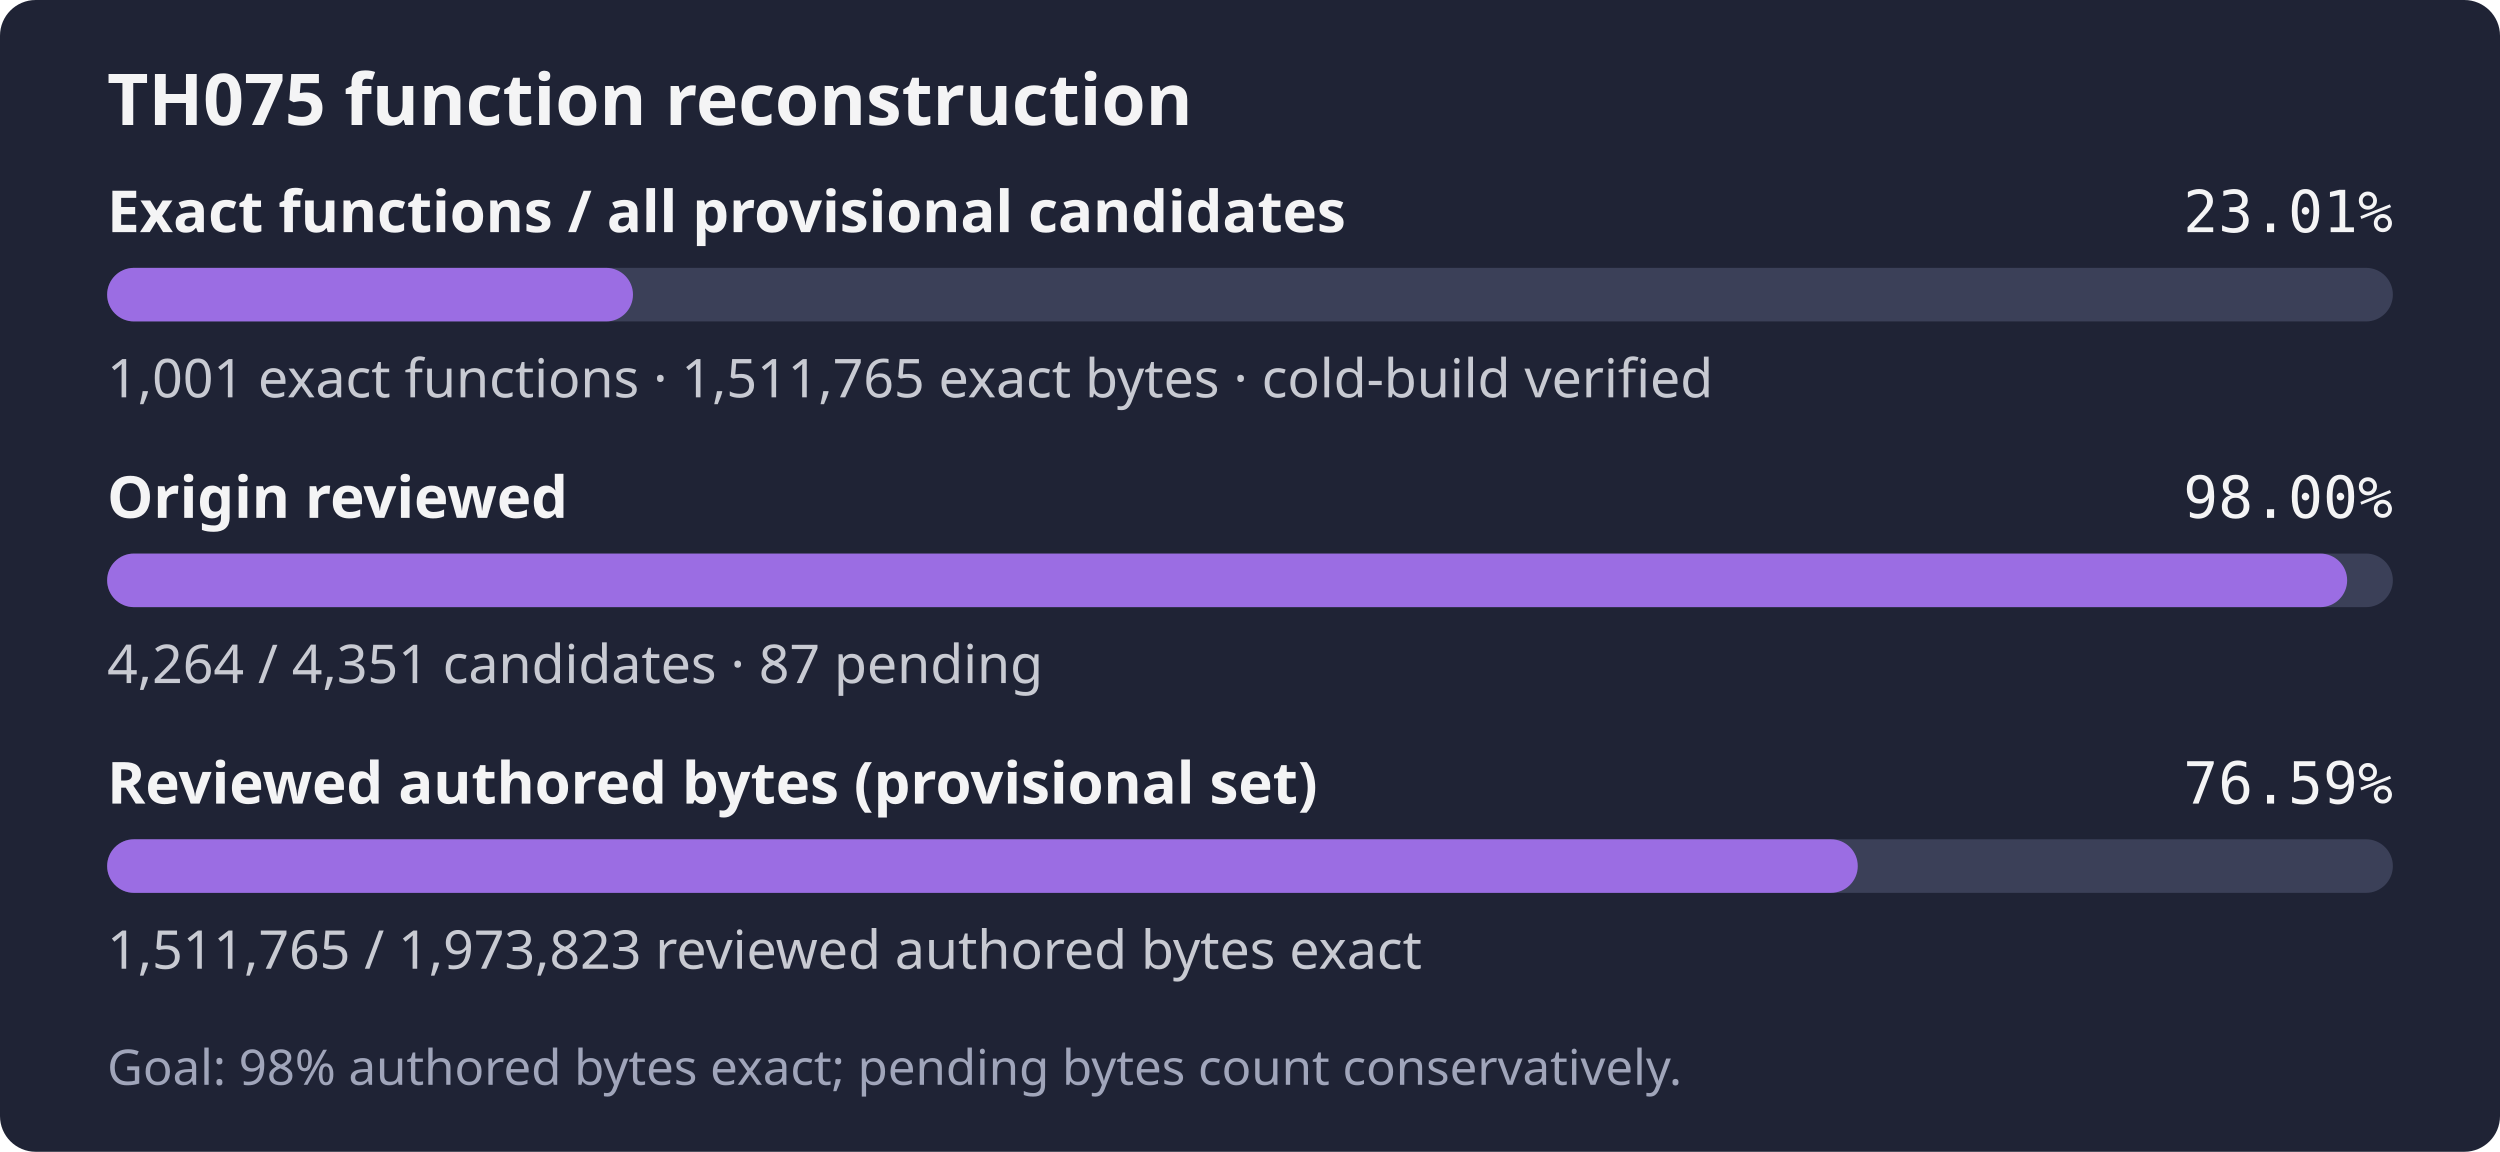
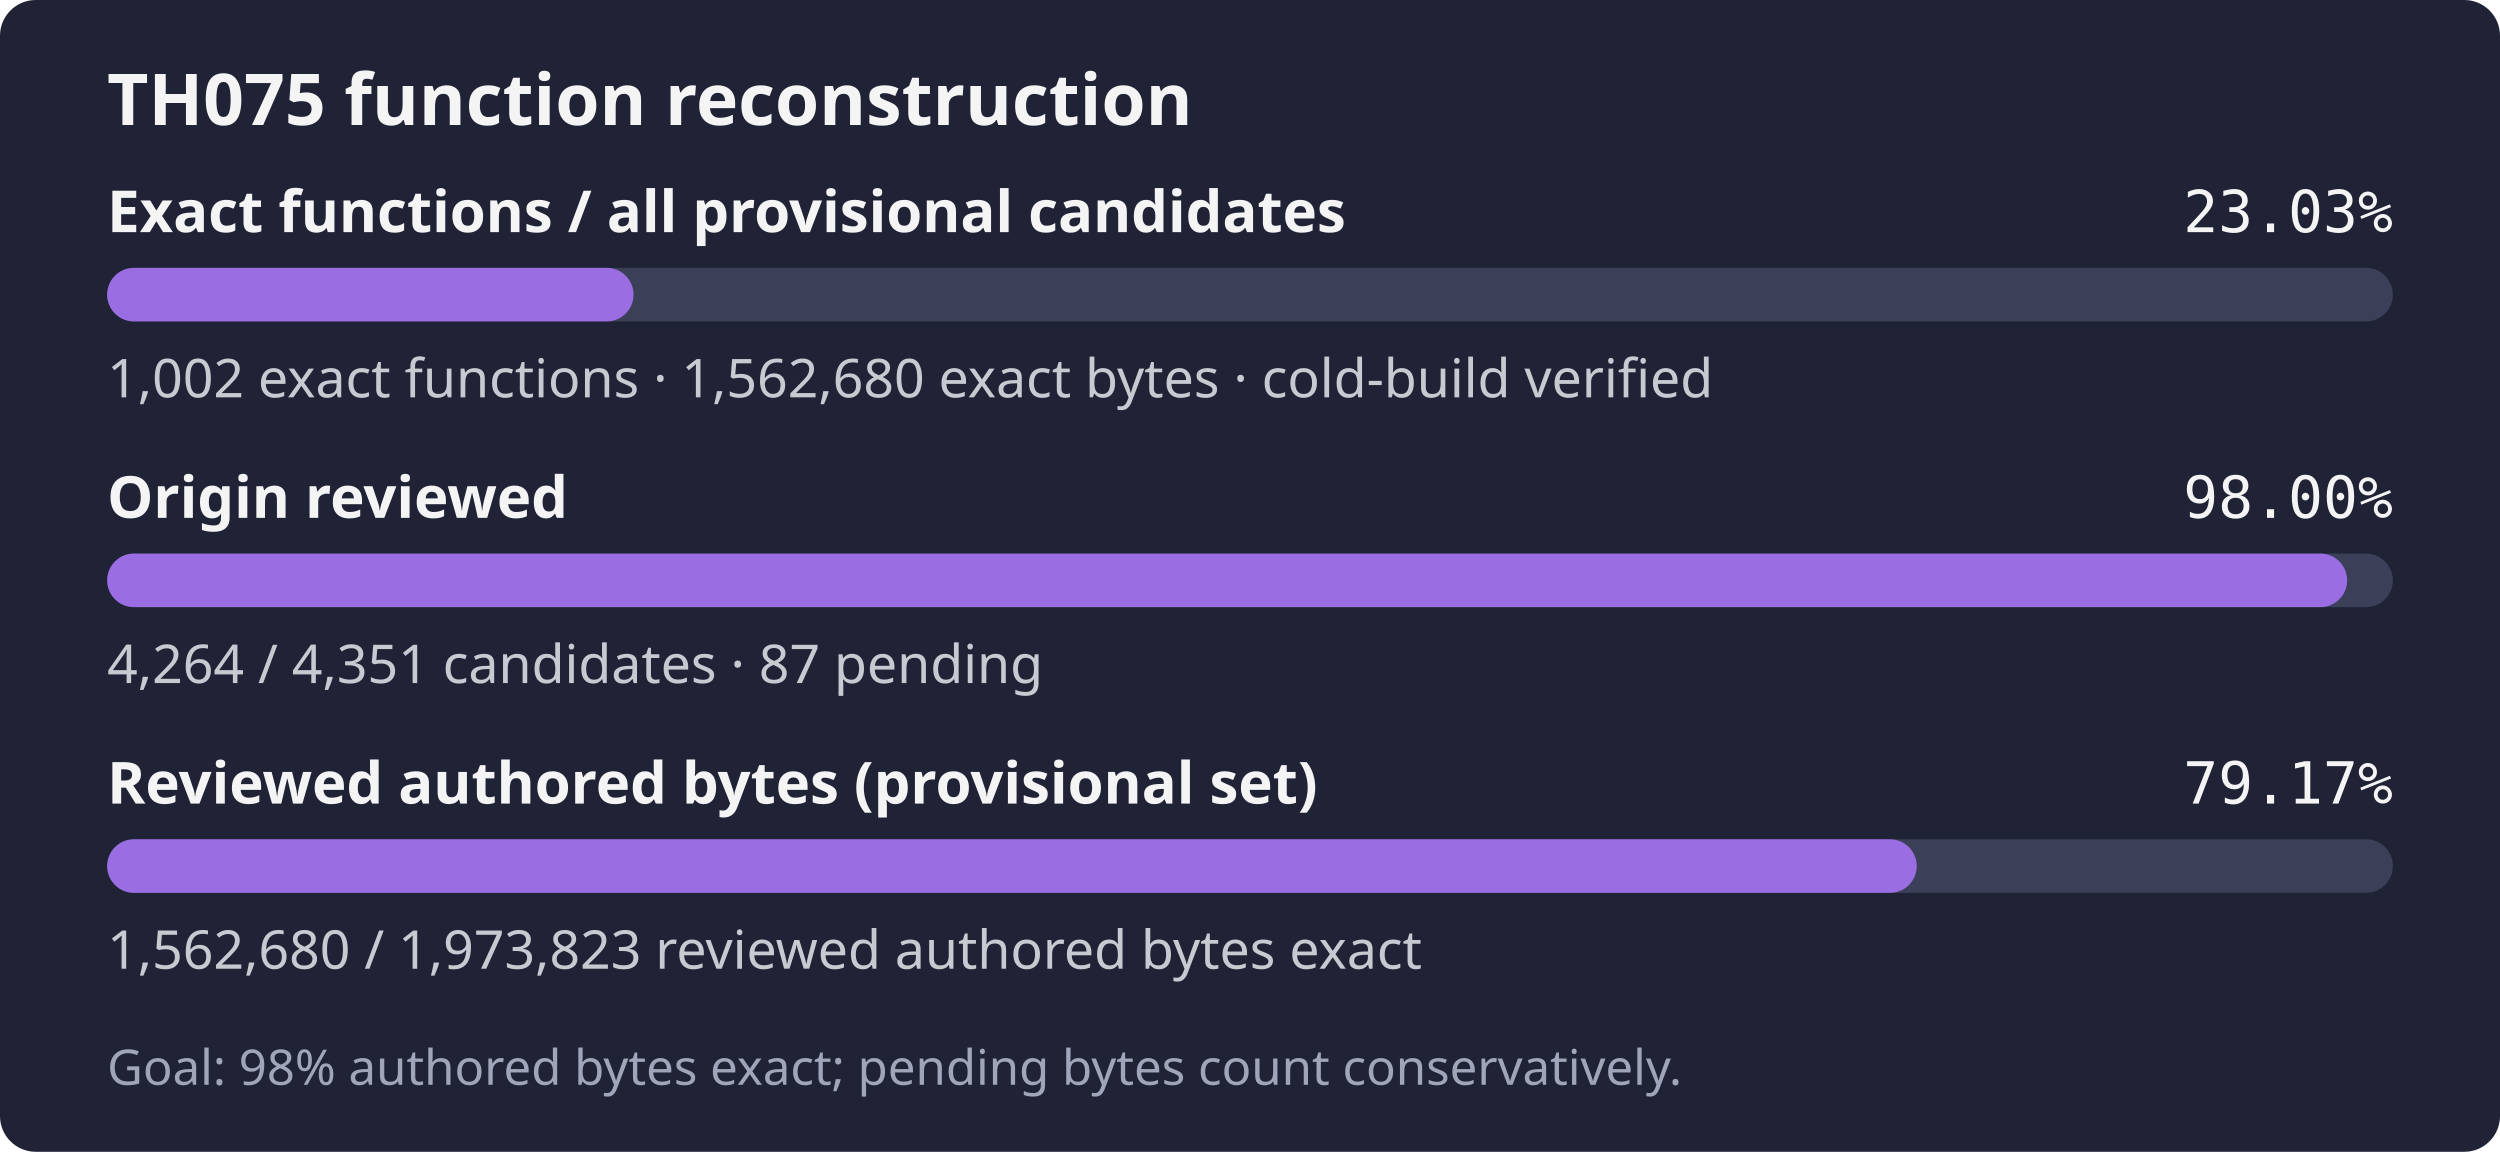
- <svg xmlns="http://www.w3.org/2000/svg" width="560" height="258" role="img" aria-label="TH075: 1,001 exact functions, 1,511,765 exact bytes; 4,264 of 4,351 candidates reviewed; Goal: 98% authored bytes exact; pending bytes count conservatively.">
+ <svg xmlns="http://www.w3.org/2000/svg" width="560" height="258" role="img" aria-label="TH075: 1,002 exact functions, 1,562,680 exact bytes; 4,264 of 4,351 candidates reviewed; Goal: 98% authored bytes exact; pending bytes count conservatively.">
  <rect width="560" height="258" rx="8" fill="#1f2335" />
  <text x="24" y="28" fill="#f4f4f5" font-family="sans-serif" font-size="16" font-weight="600">TH075 function reconstruction</text>
  <text x="24" y="52" fill="#f4f4f5" font-family="sans-serif" font-size="13" font-weight="600">Exact functions / all provisional candidates</text>
-   <text x="536" y="52" fill="#f4f4f5" text-anchor="end" font-family="monospace" font-size="13">23.01%</text>
+   <text x="536" y="52" fill="#f4f4f5" text-anchor="end" font-family="monospace" font-size="13">23.03%</text>
  <rect x="24" y="60" width="512" height="12" rx="6" fill="#3b4058" />
-   <rect x="24" y="60" width="117.79" height="12" rx="6" fill="#9b6de3" />
-   <text x="24" y="89" fill="#c8cad2" font-family="sans-serif" font-size="12">1,001 exact functions · 1,511,765 exact bytes · cold-build verified</text>
+   <rect x="24" y="60" width="117.91" height="12" rx="6" fill="#9b6de3" />
+   <text x="24" y="89" fill="#c8cad2" font-family="sans-serif" font-size="12">1,002 exact functions · 1,562,680 exact bytes · cold-build verified</text>
  <text x="24" y="116" fill="#f4f4f5" font-family="sans-serif" font-size="13" font-weight="600">Origin reviewed</text>
  <text x="536" y="116" fill="#f4f4f5" text-anchor="end" font-family="monospace" font-size="13">98.00%</text>
  <rect x="24" y="124" width="512" height="12" rx="6" fill="#3b4058" />
  <rect x="24" y="124" width="501.76" height="12" rx="6" fill="#9b6de3" />
  <text x="24" y="153" fill="#c8cad2" font-family="sans-serif" font-size="12">4,264 / 4,351 candidates · 87 pending</text>
  <text x="24" y="180" fill="#f4f4f5" font-family="sans-serif" font-size="13" font-weight="600">Reviewed authored bytes (provisional set)</text>
-   <text x="536" y="180" fill="#f4f4f5" text-anchor="end" font-family="monospace" font-size="13">76.59%</text>
+   <text x="536" y="180" fill="#f4f4f5" text-anchor="end" font-family="monospace" font-size="13">79.17%</text>
  <rect x="24" y="188" width="512" height="12" rx="6" fill="#3b4058" />
-   <rect x="24" y="188" width="392.14" height="12" rx="6" fill="#9b6de3" />
-   <text x="24" y="217" fill="#c8cad2" font-family="sans-serif" font-size="12">1,511,765 / 1,973,823 reviewed authored bytes exact</text>
+   <rect x="24" y="188" width="405.35" height="12" rx="6" fill="#9b6de3" />
+   <text x="24" y="217" fill="#c8cad2" font-family="sans-serif" font-size="12">1,562,680 / 1,973,823 reviewed authored bytes exact</text>
  <text x="24" y="243" fill="#a0a5ba" font-family="sans-serif" font-size="11">Goal: 98% authored bytes exact; pending bytes count conservatively.</text>
</svg>
